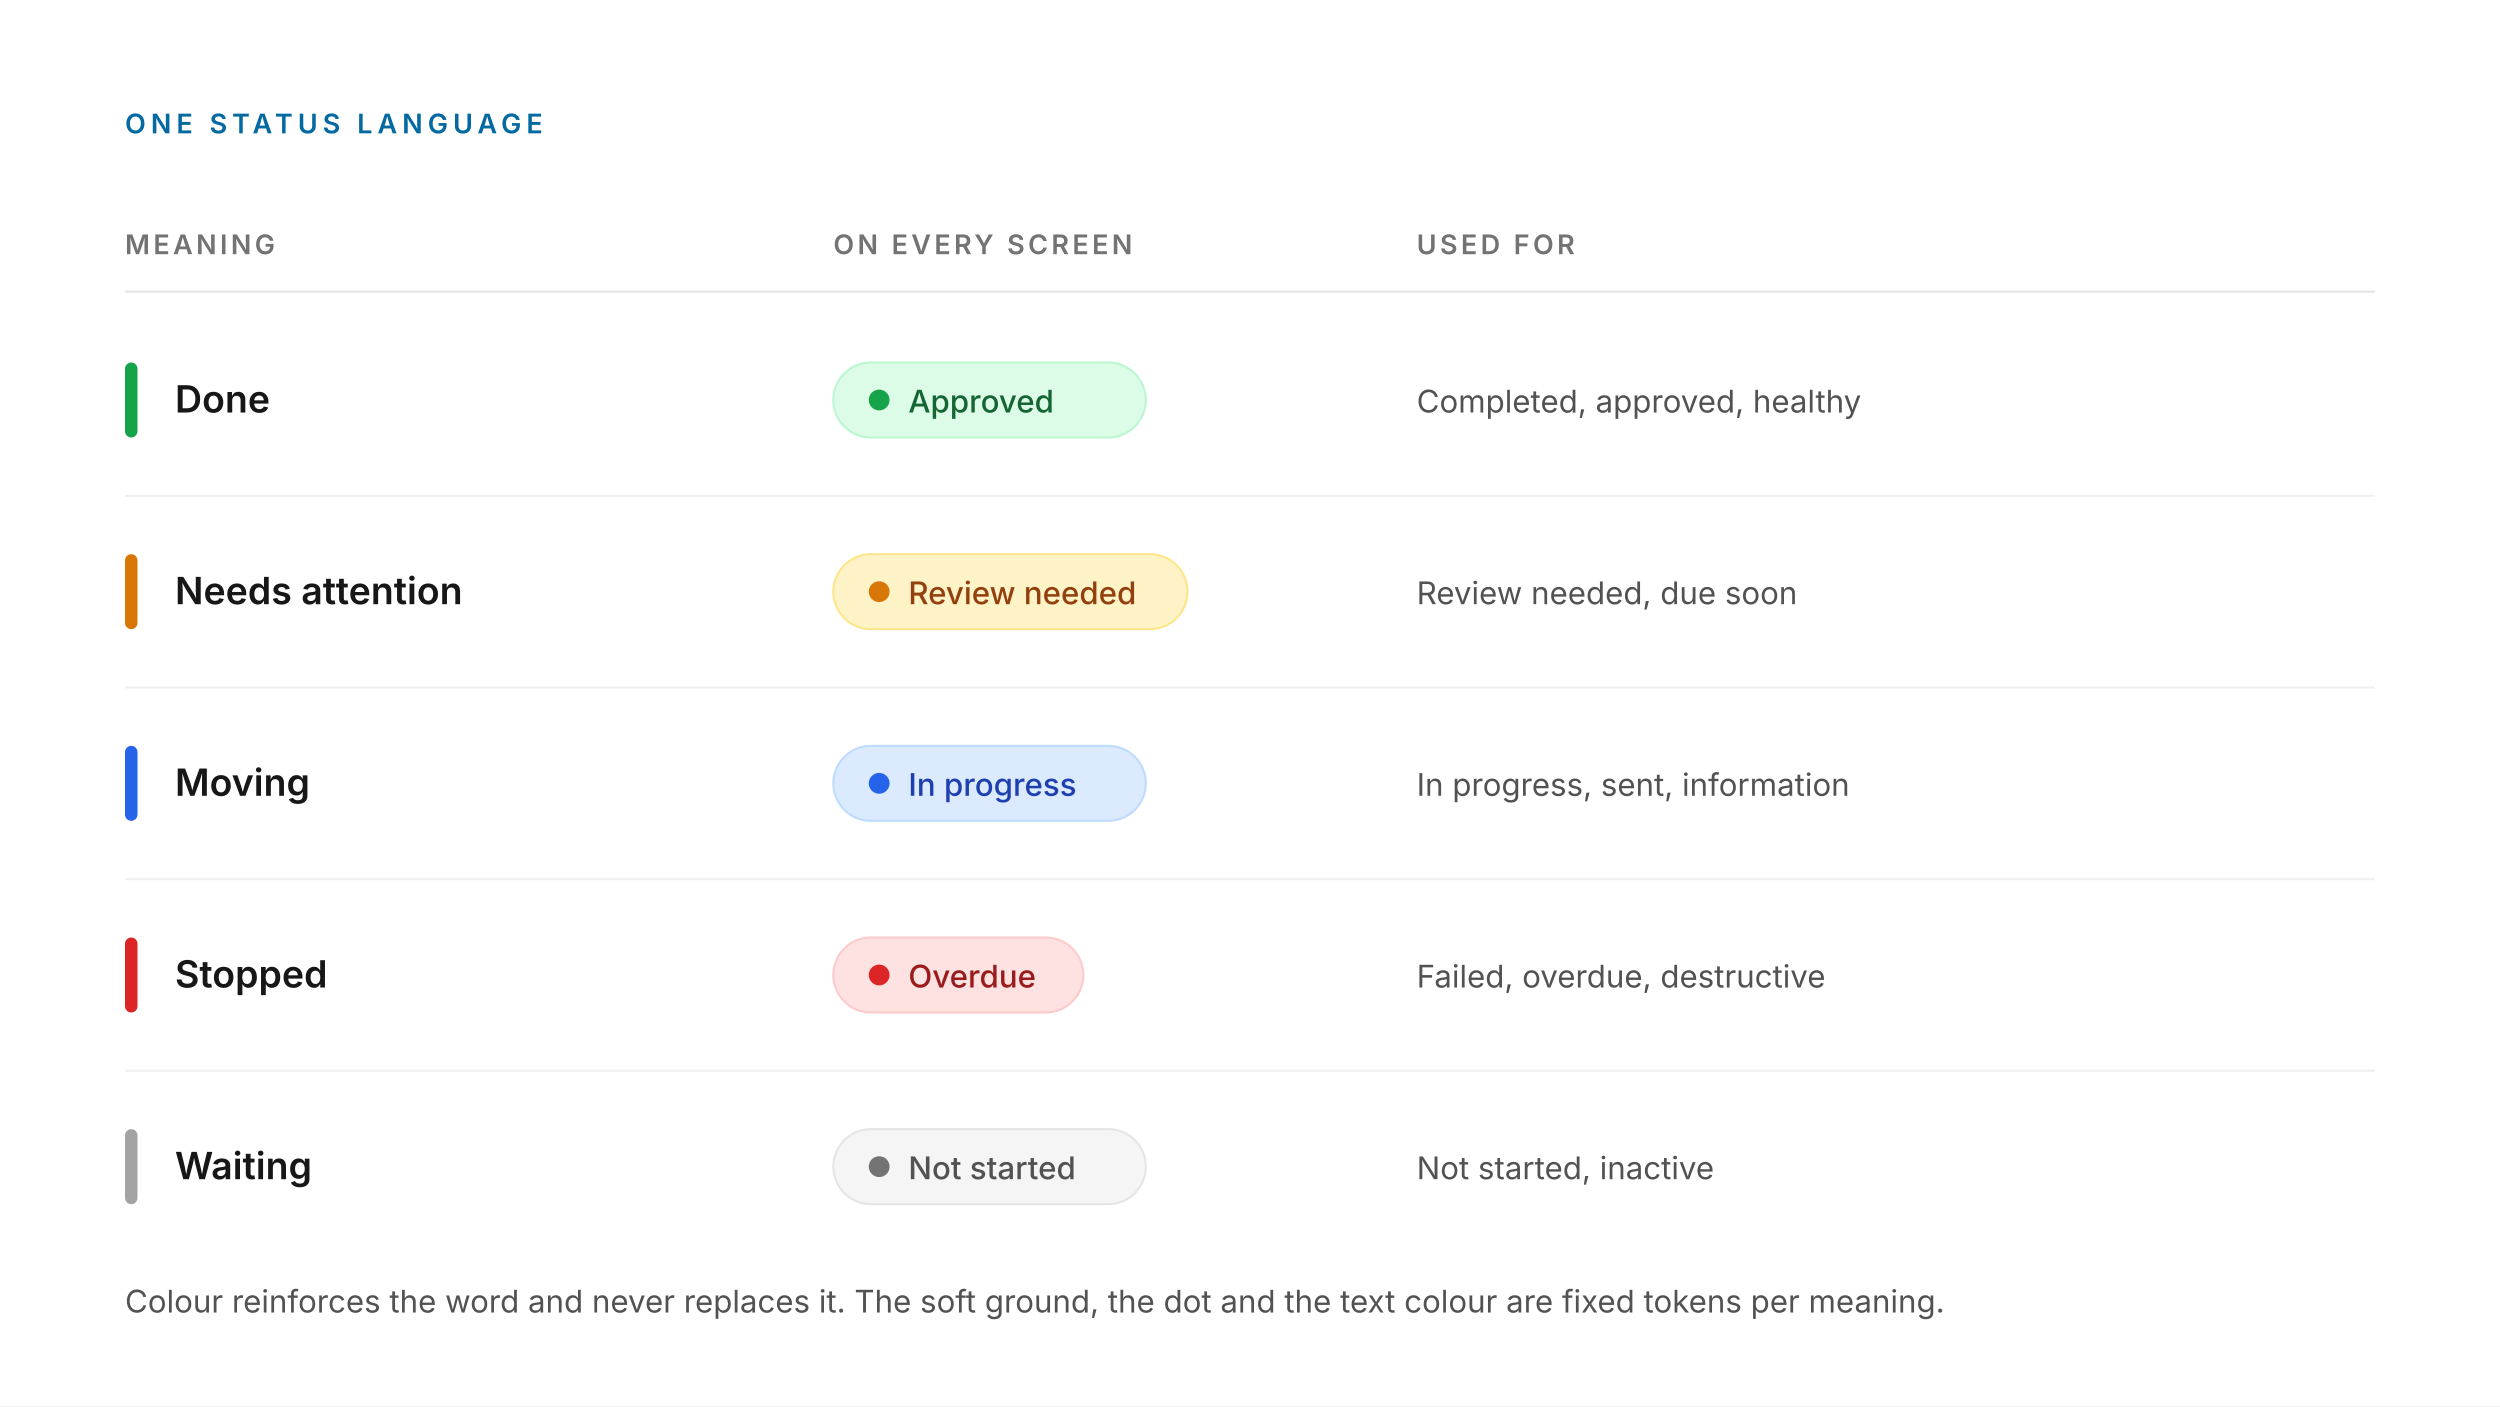
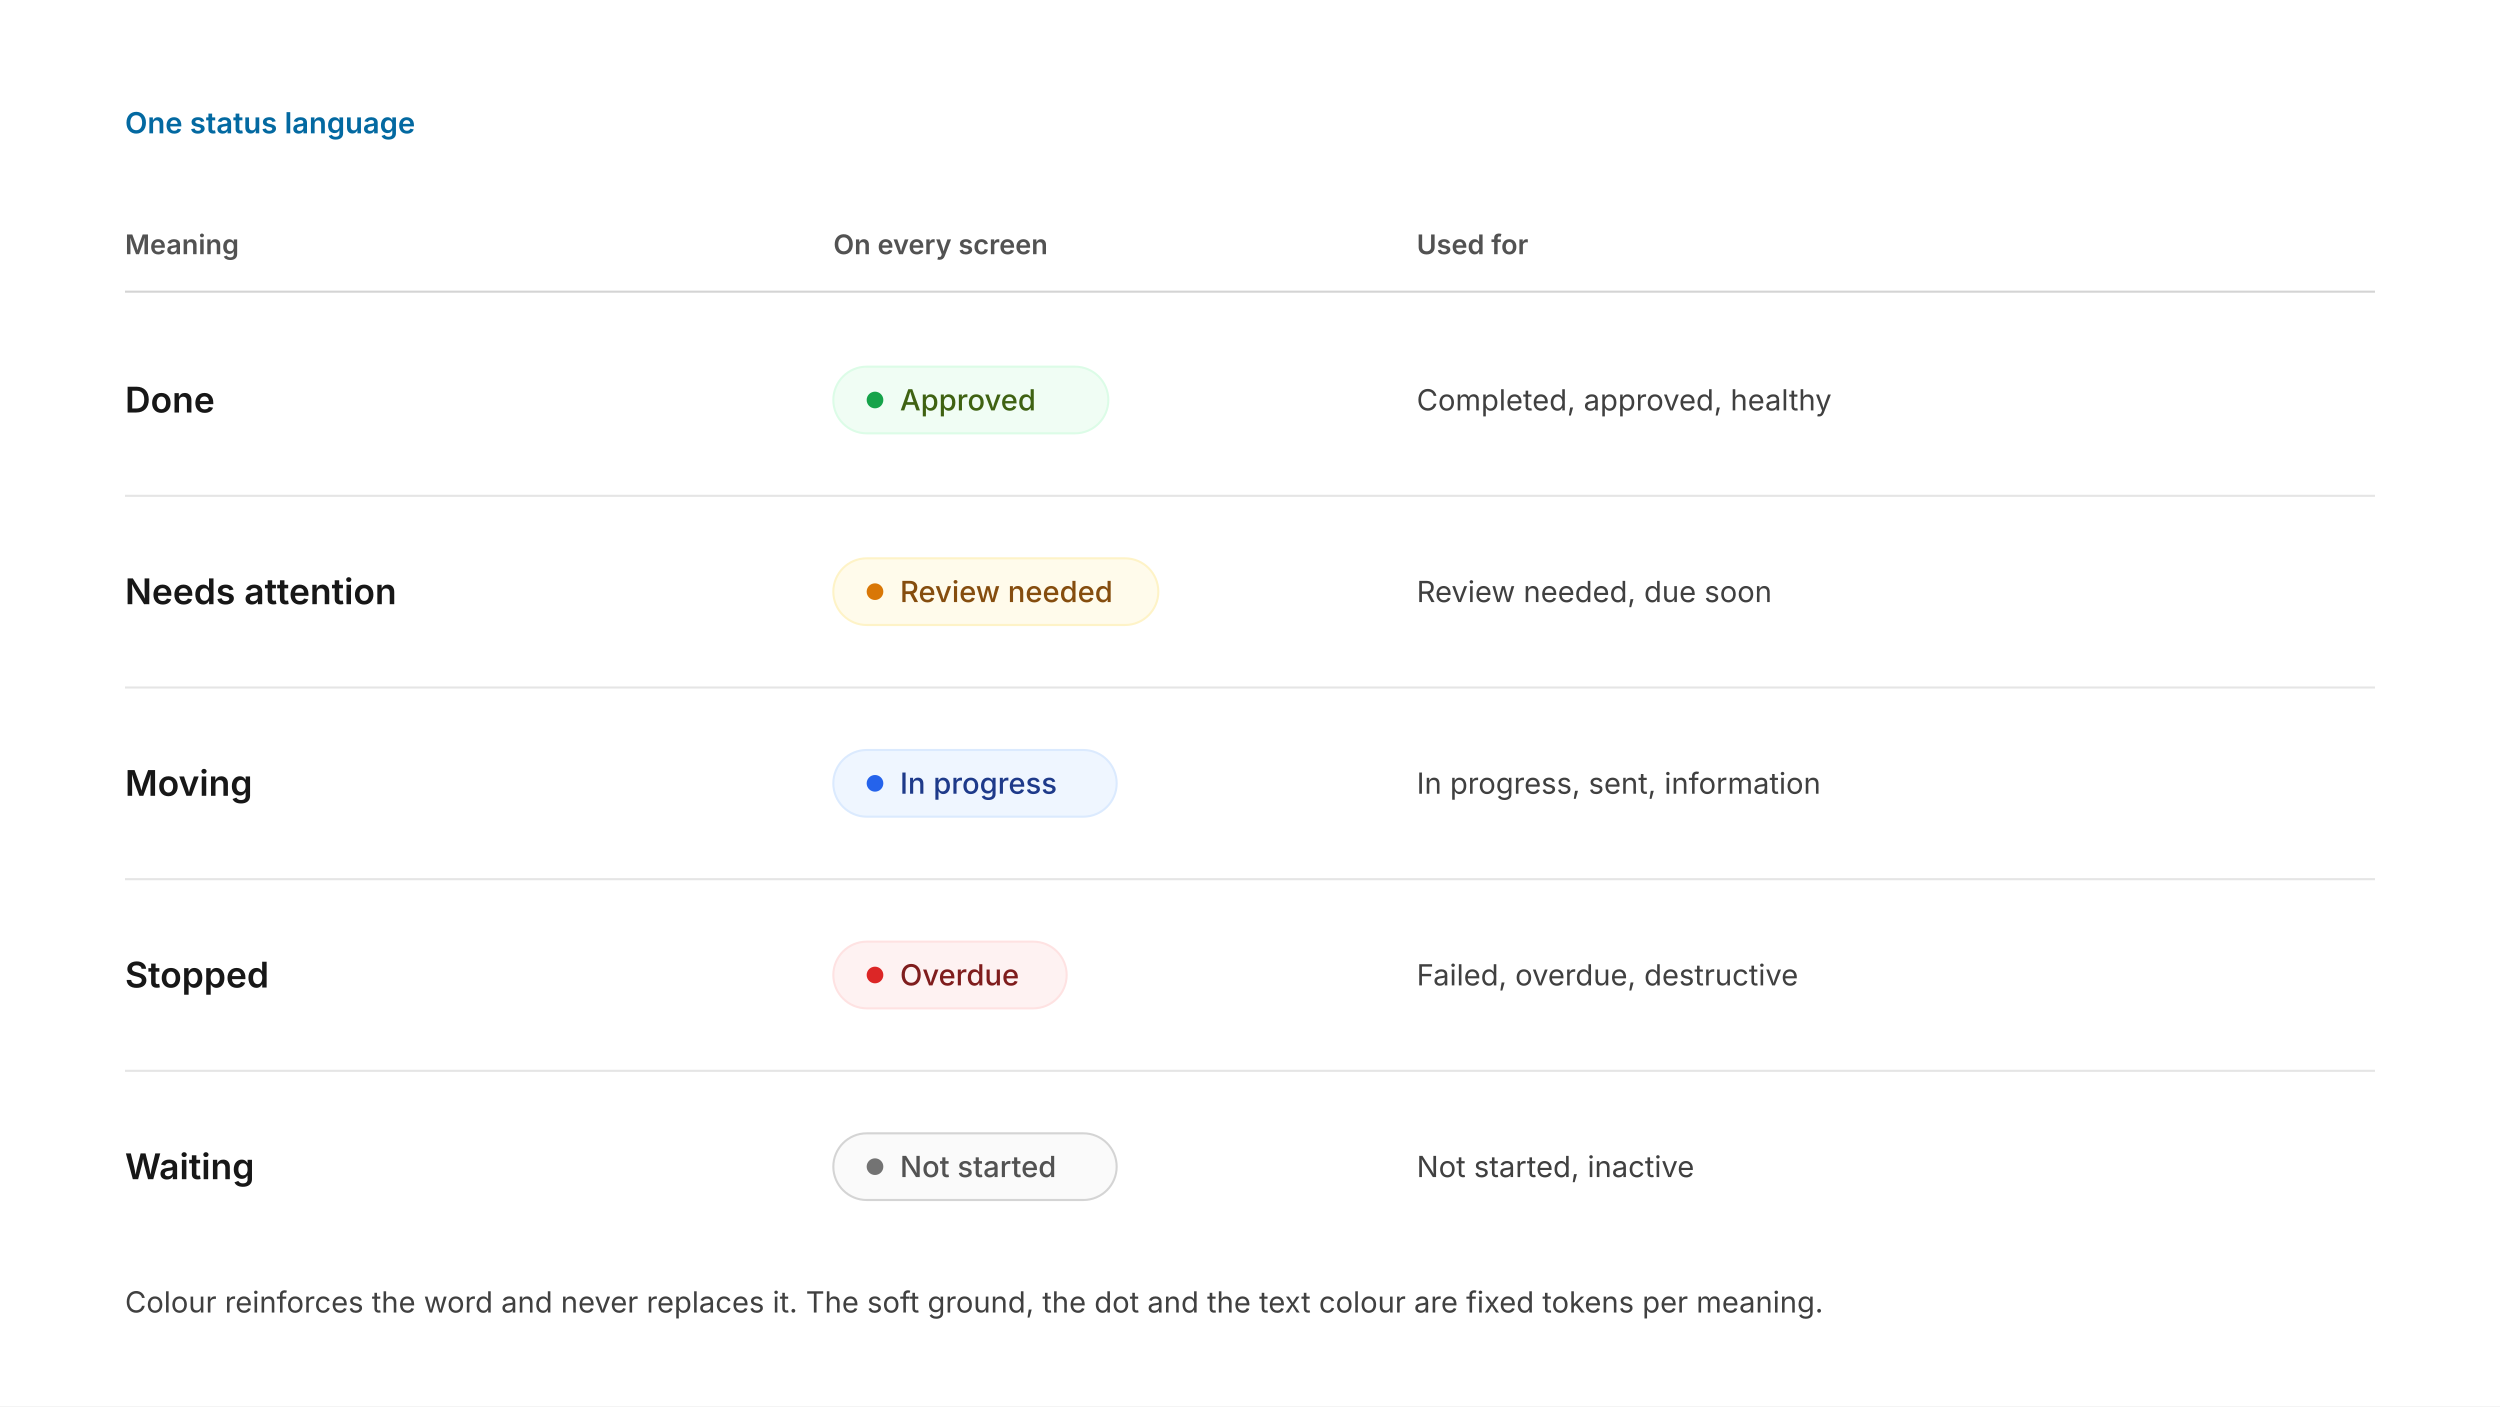
<svg xmlns="http://www.w3.org/2000/svg" width="1200" height="675" viewBox="0 0 1200 675" role="img" aria-labelledby="t d">
  <style>
-     text { font-family: Inter, "Segoe UI", system-ui, -apple-system, sans-serif; fill: #171717; }
-     .kicker { font-size: 13px; font-weight: 600; letter-spacing: 2.4px; fill: #0369a1; }
-     .head { font-size: 13px; font-weight: 600; letter-spacing: 1.6px; fill: #737373; }
-     .meaning { font-size: 18px; font-weight: 600; }
-     .body { font-size: 15px; fill: #525252; }
-     .pill { font-size: 15px; font-weight: 500; }
+     text { font-family: Inter, "Segoe UI", system-ui, -apple-system, sans-serif; fill: #262626; }
+     .kicker { font-size: 14px; font-weight: 600;  fill: #0369a1; }
+     .head { font-size: 13px; font-weight: 600;  fill: #525252; }
+     .meaning { font-size: 17px; font-weight: 600; fill: #171717; }
+     .body { font-size: 14px; fill: #404040; }
+     .pill { font-size: 14px; font-weight: 500; }
  </style>
  <rect width="1200" height="675" fill="#ffffff" />
-   <text x="60" y="64" class="kicker">ONE STATUS LANGUAGE</text>
-   <text x="60" y="122" class="head">MEANING</text>
-   <text x="400" y="122" class="head">ON EVERY SCREEN</text>
-   <text x="680" y="122" class="head">USED FOR</text>
-   <line x1="60" y1="140" x2="1140" y2="140" stroke="#e5e5e5" />
+   <text x="60" y="64" class="kicker">One status language</text>
+   <text x="60" y="122" class="head">Meaning</text>
+   <text x="400" y="122" class="head">On every screen</text>
+   <text x="680" y="122" class="head">Used for</text>
+   <line x1="60" y1="140" x2="1140" y2="140" stroke="#d4d4d4" />
  <g>
-     <rect x="60" y="174" width="6" height="36" rx="3" fill="#16a34a" />
-     <text x="84" y="198" class="meaning">Done</text>
-     <rect x="400" y="174" width="150" height="36" rx="18" fill="#dcfce7" stroke="#bbf7d0" />
-     <circle cx="422" cy="192" r="5" fill="#16a34a" />
-     <text x="436" y="198" class="pill" style="fill:#166534">Approved</text>
-     <text x="680" y="198" class="body">Completed, approved, healthy</text>
-     <line x1="60" y1="238" x2="1140" y2="238" stroke="#f0f0f0" />
+     <text x="60" y="198" class="meaning">Done</text>
+     <rect x="400" y="176" width="132" height="32" rx="16" fill="#f0fdf4" stroke="#dcfce7" />
+     <circle cx="420" cy="192" r="4" fill="#16a34a" />
+     <text x="432" y="197" class="pill" style="fill:#3f6212">Approved</text>
+     <text x="680" y="197" class="body">Completed, approved, healthy</text>
+     <line x1="60" y1="238" x2="1140" y2="238" stroke="#e5e5e5" />
  </g>
  <g>
-     <rect x="60" y="266" width="6" height="36" rx="3" fill="#d97706" />
-     <text x="84" y="290" class="meaning">Needs attention</text>
-     <rect x="400" y="266" width="170" height="36" rx="18" fill="#fef3c7" stroke="#fde68a" />
-     <circle cx="422" cy="284" r="5" fill="#d97706" />
-     <text x="436" y="290" class="pill" style="fill:#92400e">Review needed</text>
-     <text x="680" y="290" class="body">Review needed, due soon</text>
-     <line x1="60" y1="330" x2="1140" y2="330" stroke="#f0f0f0" />
+     <text x="60" y="290" class="meaning">Needs attention</text>
+     <rect x="400" y="268" width="156" height="32" rx="16" fill="#fffbeb" stroke="#fef3c7" />
+     <circle cx="420" cy="284" r="4" fill="#d97706" />
+     <text x="432" y="289" class="pill" style="fill:#854d0e">Review needed</text>
+     <text x="680" y="289" class="body">Review needed, due soon</text>
+     <line x1="60" y1="330" x2="1140" y2="330" stroke="#e5e5e5" />
  </g>
  <g>
-     <rect x="60" y="358" width="6" height="36" rx="3" fill="#2563eb" />
-     <text x="84" y="382" class="meaning">Moving</text>
-     <rect x="400" y="358" width="150" height="36" rx="18" fill="#dbeafe" stroke="#bfdbfe" />
-     <circle cx="422" cy="376" r="5" fill="#2563eb" />
-     <text x="436" y="382" class="pill" style="fill:#1e40af">In progress</text>
-     <text x="680" y="382" class="body">In progress, sent, information</text>
-     <line x1="60" y1="422" x2="1140" y2="422" stroke="#f0f0f0" />
+     <text x="60" y="382" class="meaning">Moving</text>
+     <rect x="400" y="360" width="136" height="32" rx="16" fill="#eff6ff" stroke="#dbeafe" />
+     <circle cx="420" cy="376" r="4" fill="#2563eb" />
+     <text x="432" y="381" class="pill" style="fill:#1e3a8a">In progress</text>
+     <text x="680" y="381" class="body">In progress, sent, information</text>
+     <line x1="60" y1="422" x2="1140" y2="422" stroke="#e5e5e5" />
  </g>
  <g>
-     <rect x="60" y="450" width="6" height="36" rx="3" fill="#dc2626" />
-     <text x="84" y="474" class="meaning">Stopped</text>
-     <rect x="400" y="450" width="120" height="36" rx="18" fill="#fee2e2" stroke="#fecaca" />
-     <circle cx="422" cy="468" r="5" fill="#dc2626" />
-     <text x="436" y="474" class="pill" style="fill:#991b1b">Overdue</text>
-     <text x="680" y="474" class="body">Failed, overdue, destructive</text>
-     <line x1="60" y1="514" x2="1140" y2="514" stroke="#f0f0f0" />
+     <text x="60" y="474" class="meaning">Stopped</text>
+     <rect x="400" y="452" width="112" height="32" rx="16" fill="#fef2f2" stroke="#fee2e2" />
+     <circle cx="420" cy="468" r="4" fill="#dc2626" />
+     <text x="432" y="473" class="pill" style="fill:#7f1d1d">Overdue</text>
+     <text x="680" y="473" class="body">Failed, overdue, destructive</text>
+     <line x1="60" y1="514" x2="1140" y2="514" stroke="#e5e5e5" />
  </g>
  <g>
-     <rect x="60" y="542" width="6" height="36" rx="3" fill="#a3a3a3" />
-     <text x="84" y="566" class="meaning">Waiting</text>
-     <rect x="400" y="542" width="150" height="36" rx="18" fill="#f5f5f5" stroke="#e5e5e5" />
-     <circle cx="422" cy="560" r="5" fill="#737373" />
-     <text x="436" y="566" class="pill" style="fill:#525252">Not started</text>
-     <text x="680" y="566" class="body">Not started, inactive</text>
+     <text x="60" y="566" class="meaning">Waiting</text>
+     <rect x="400" y="544" width="136" height="32" rx="16" fill="#fafafa" stroke="#d4d4d4" />
+     <circle cx="420" cy="560" r="4" fill="#737373" />
+     <text x="432" y="565" class="pill" style="fill:#525252">Not started</text>
+     <text x="680" y="565" class="body">Not started, inactive</text>
  </g>
  <text x="60" y="630" class="body">Colour reinforces the word and never replaces it. The soft ground, the dot and the text colour are fixed tokens per meaning.</text>
</svg>
